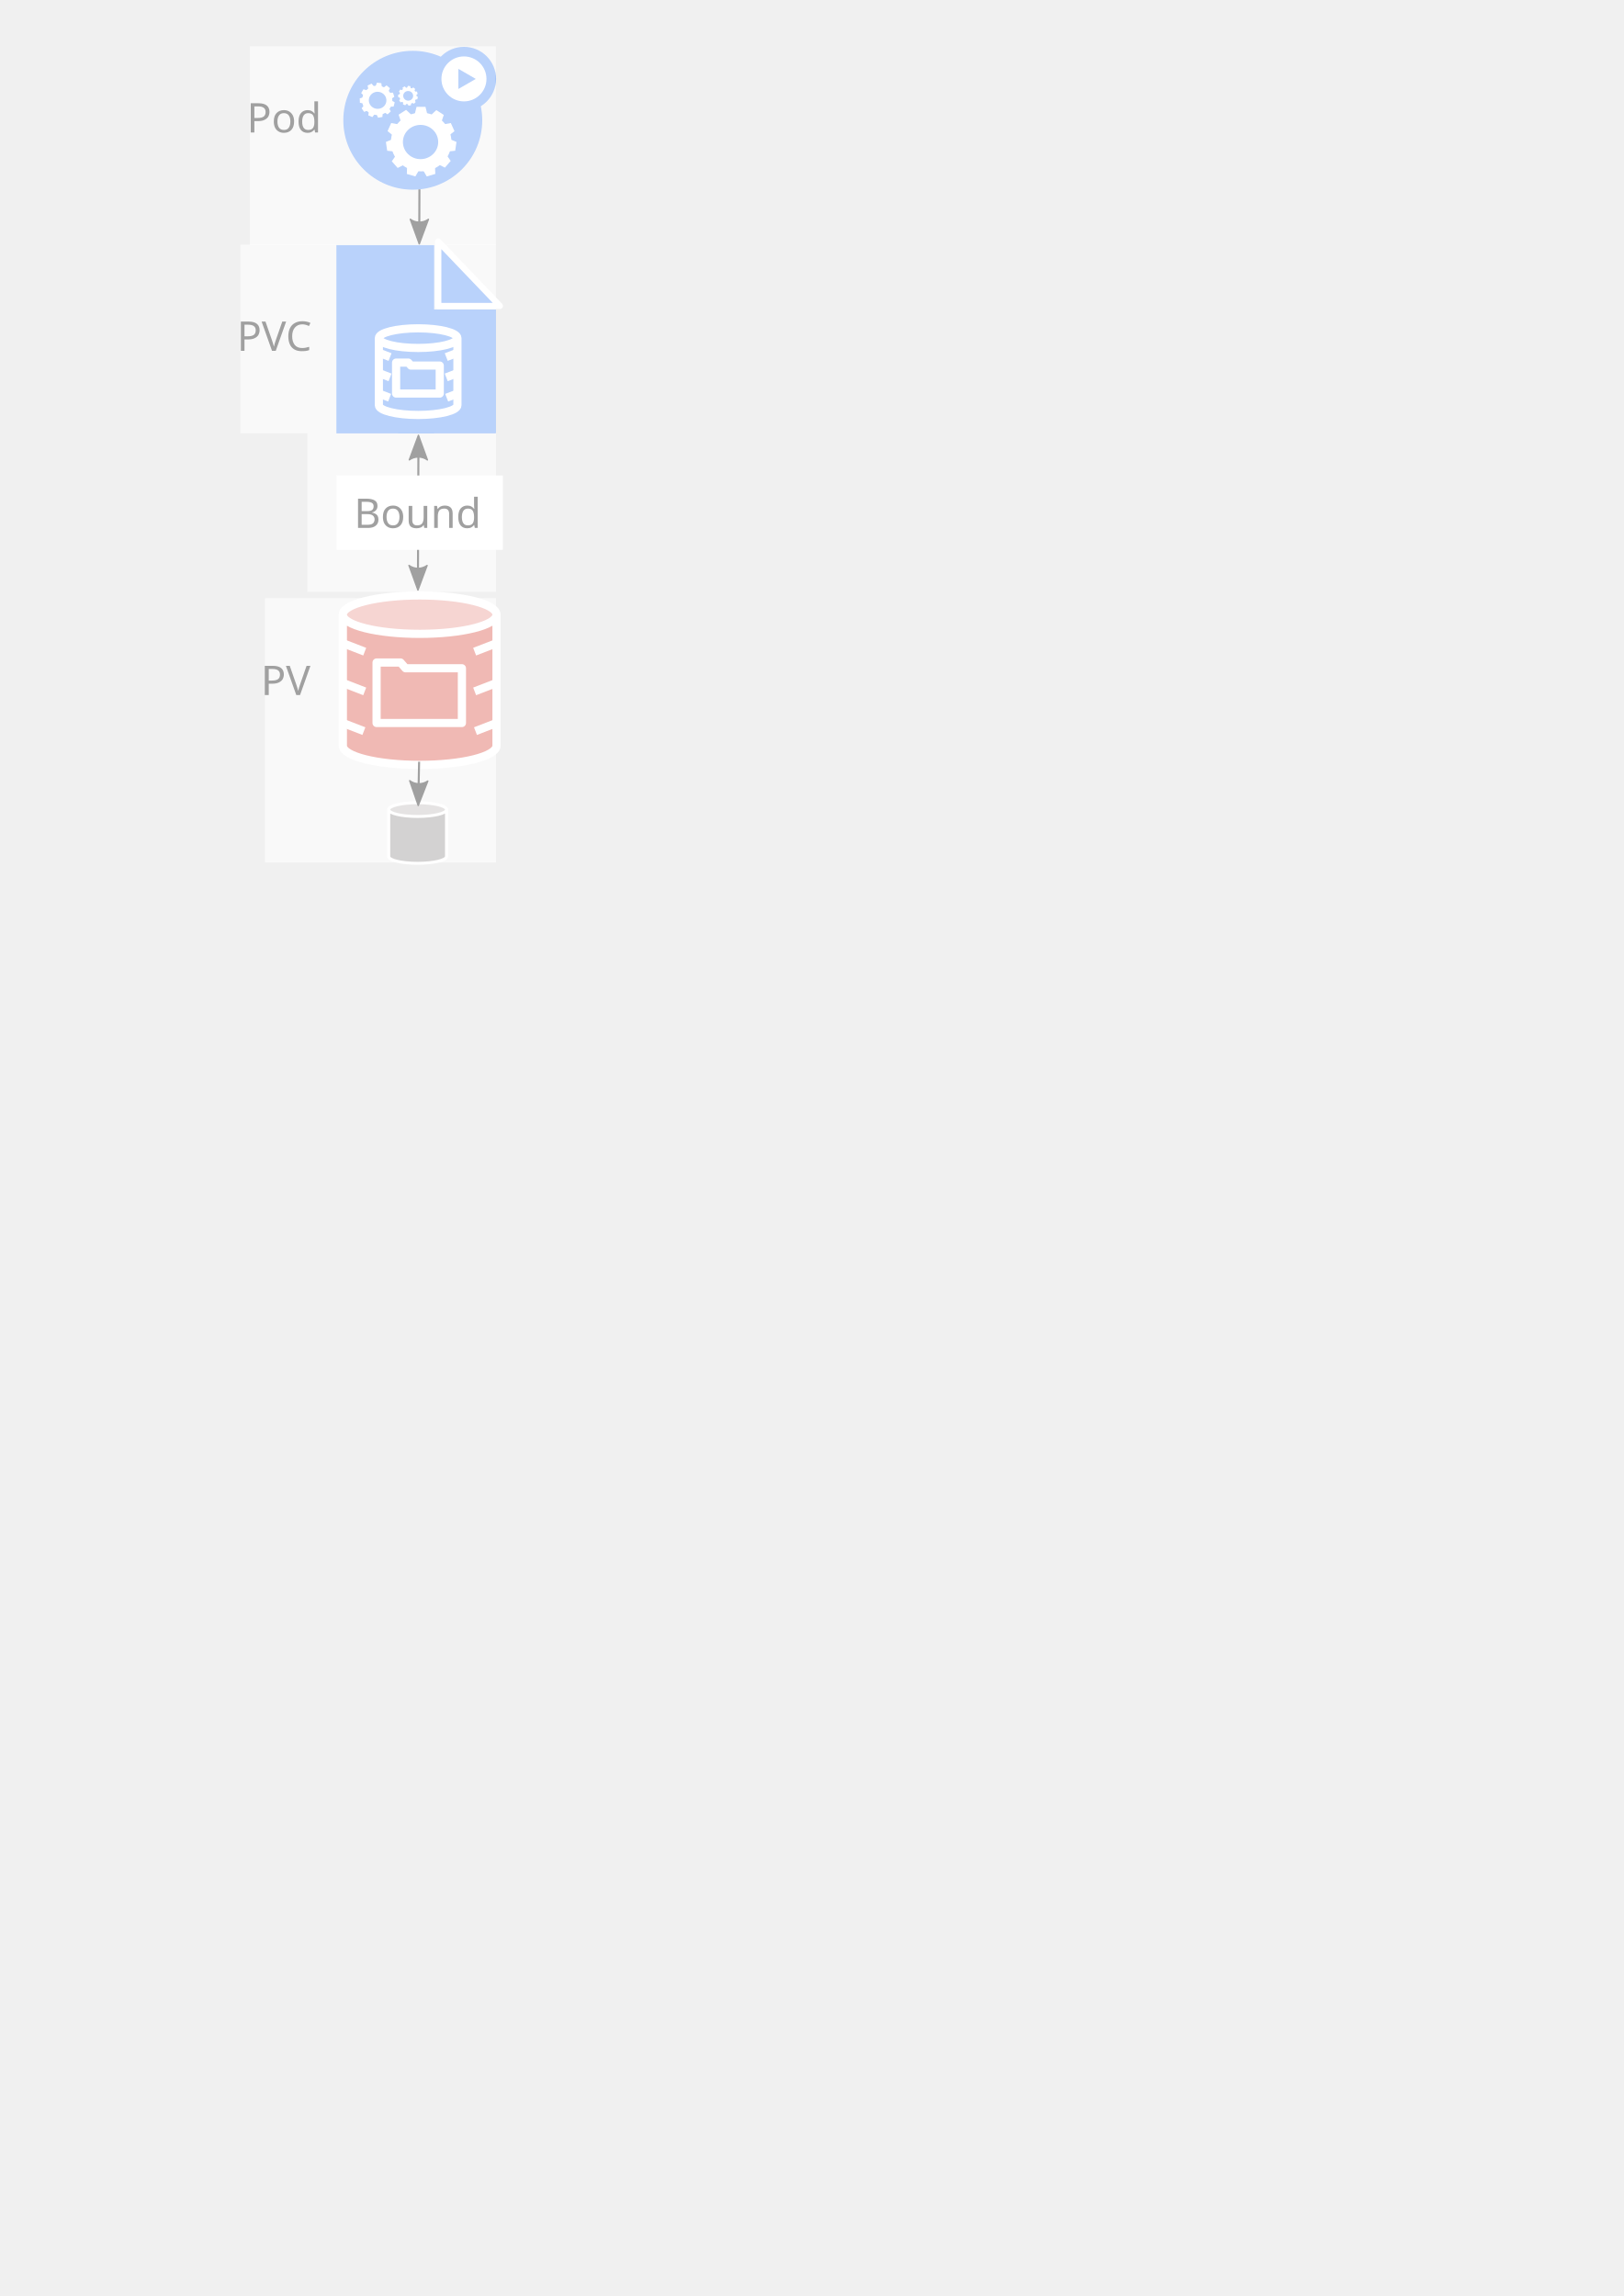
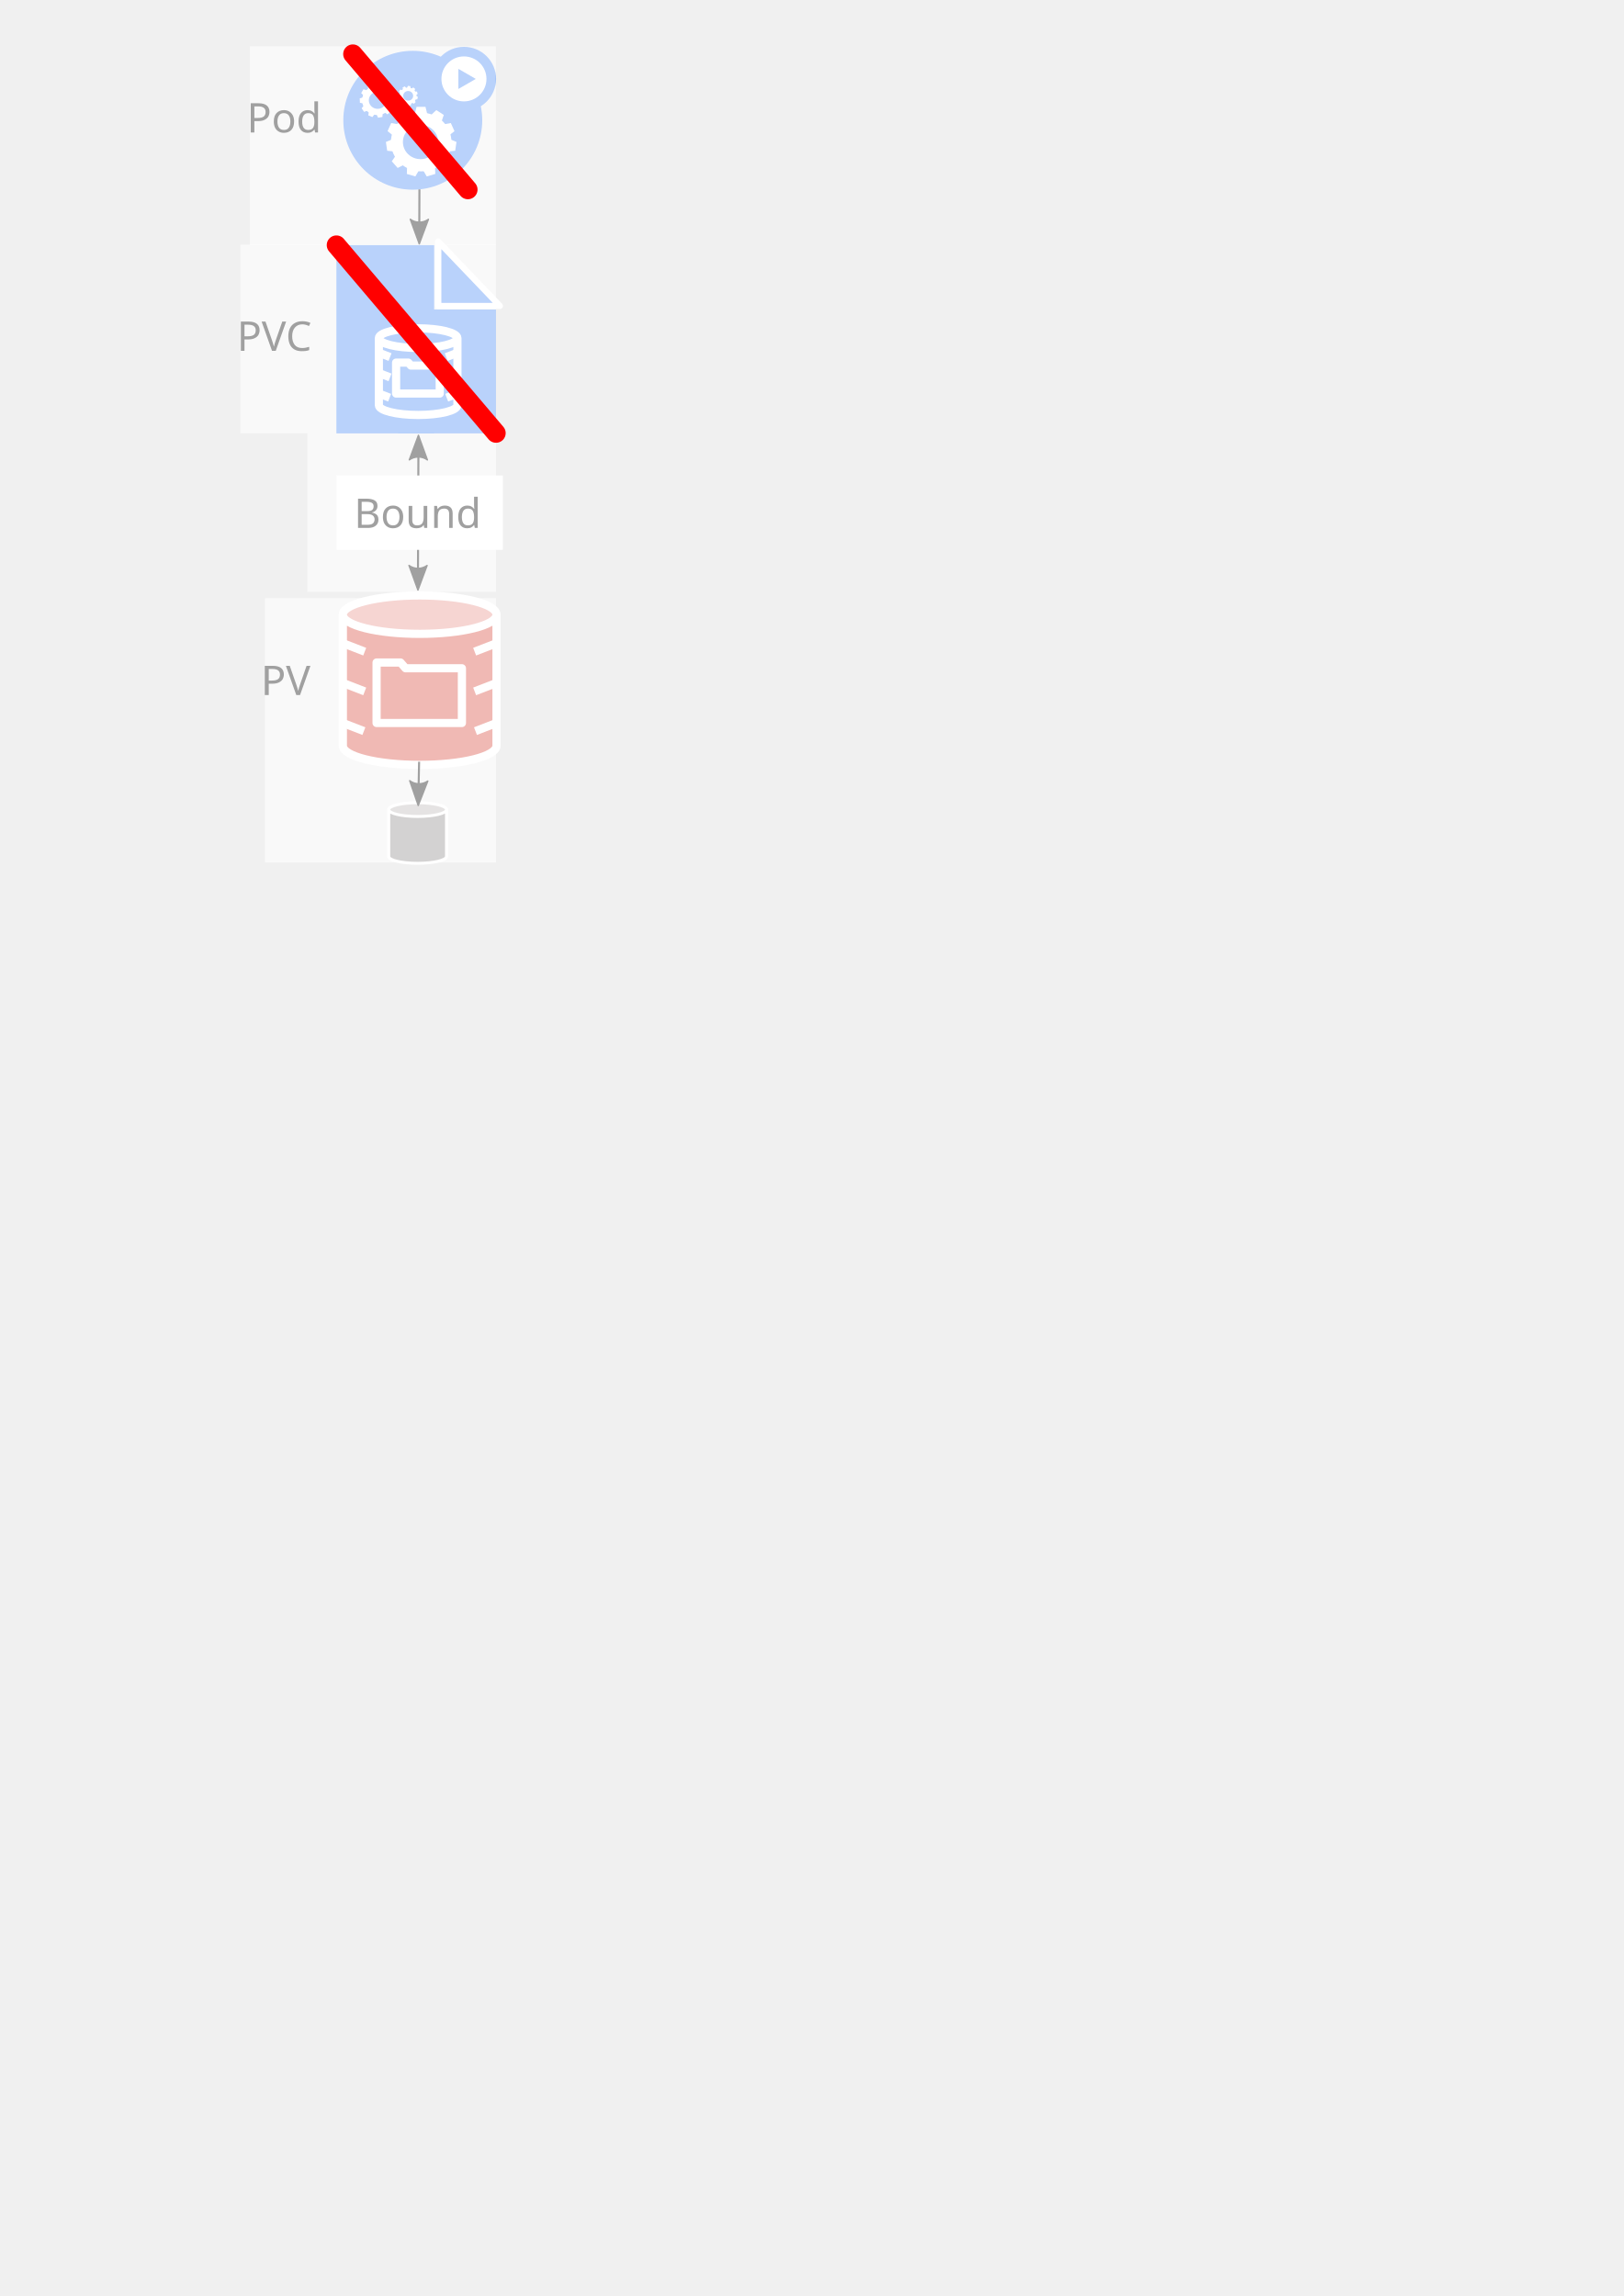
<svg xmlns="http://www.w3.org/2000/svg" width="210mm" height="297mm" viewBox="0 0 210 297" version="1.1" id="svg6016">
  <defs id="defs6010">
    <marker orient="auto" refY="0.0" refX="0.0" id="marker13442" style="overflow:visible;">
      <path id="path13440" style="fill-rule:evenodd;stroke-width:0.625;stroke-linejoin:round;stroke:#000000;stroke-opacity:1;fill:#000000;fill-opacity:1" d="M 8.719,4.034 L -2.207,0.016 L 8.719,-4.002 C 6.973,-1.63 6.983,1.616 8.719,4.034 z " transform="scale(1.1) rotate(180) translate(1,0)" />
    </marker>
    <marker orient="auto" refY="0.0" refX="0.0" id="marker13360" style="overflow:visible">
      <path id="path13358" style="fill-rule:evenodd;stroke-width:0.625;stroke-linejoin:round;stroke:#000000;stroke-opacity:1;fill:#000000;fill-opacity:1" d="M 8.719,4.034 L -2.207,0.016 L 8.719,-4.002 C 6.973,-1.63 6.983,1.616 8.719,4.034 z " transform="scale(1.1) translate(1,0)" />
    </marker>
    <marker orient="auto" refY="0.0" refX="0.0" id="marker9644" style="overflow:visible">
      <path id="path9642" style="fill-rule:evenodd;stroke-width:0.625;stroke-linejoin:round;stroke:#000000;stroke-opacity:1;fill:#000000;fill-opacity:1" d="M 8.719,4.034 L -2.207,0.016 L 8.719,-4.002 C 6.973,-1.63 6.983,1.616 8.719,4.034 z " transform="scale(1.1) translate(1,0)" />
    </marker>
    <marker style="overflow:visible;" id="marker9404" refX="0.0" refY="0.0" orient="auto">
      <path transform="scale(1.1) rotate(180) translate(1,0)" d="M 8.719,4.034 L -2.207,0.016 L 8.719,-4.002 C 6.973,-1.63 6.983,1.616 8.719,4.034 z " style="fill-rule:evenodd;stroke-width:0.625;stroke-linejoin:round;stroke:#000000;stroke-opacity:1;fill:#000000;fill-opacity:1" id="path9402" />
    </marker>
    <marker style="overflow:visible;" id="marker9334" refX="0.0" refY="0.0" orient="auto">
      <path transform="scale(1.1) rotate(180) translate(1,0)" d="M 8.719,4.034 L -2.207,0.016 L 8.719,-4.002 C 6.973,-1.63 6.983,1.616 8.719,4.034 z " style="fill-rule:evenodd;stroke-width:0.625;stroke-linejoin:round;stroke:#000000;stroke-opacity:1;fill:#000000;fill-opacity:1" id="path9332" />
    </marker>
    <marker style="overflow:visible" id="marker9264" refX="0.0" refY="0.0" orient="auto">
      <path transform="scale(1.1) translate(1,0)" d="M 8.719,4.034 L -2.207,0.016 L 8.719,-4.002 C 6.973,-1.63 6.983,1.616 8.719,4.034 z " style="fill-rule:evenodd;stroke-width:0.625;stroke-linejoin:round;stroke:#000000;stroke-opacity:1;fill:#000000;fill-opacity:1" id="path9262" />
    </marker>
    <marker style="overflow:visible" id="marker9212" refX="0.0" refY="0.0" orient="auto">
      <path transform="scale(1.1) translate(1,0)" d="M 8.719,4.034 L -2.207,0.016 L 8.719,-4.002 C 6.973,-1.63 6.983,1.616 8.719,4.034 z " style="fill-rule:evenodd;stroke-width:0.625;stroke-linejoin:round;stroke:#000000;stroke-opacity:1;fill:#000000;fill-opacity:1" id="path9210" />
    </marker>
    <marker orient="auto" refY="0.0" refX="0.0" id="Arrow2Lend" style="overflow:visible;">
      <path id="path6762" style="fill-rule:evenodd;stroke-width:0.625;stroke-linejoin:round;stroke:#000000;stroke-opacity:1;fill:#000000;fill-opacity:1" d="M 8.719,4.034 L -2.207,0.016 L 8.719,-4.002 C 6.973,-1.63 6.983,1.616 8.719,4.034 z " transform="scale(1.1) rotate(180) translate(1,0)" />
    </marker>
    <marker orient="auto" refY="0.0" refX="0.0" id="marker7561" style="overflow:visible">
      <path id="path7559" style="fill-rule:evenodd;stroke-width:0.625;stroke-linejoin:round;stroke:#000000;stroke-opacity:1;fill:#000000;fill-opacity:1" d="M 8.719,4.034 L -2.207,0.016 L 8.719,-4.002 C 6.973,-1.63 6.983,1.616 8.719,4.034 z " transform="scale(1.1) translate(1,0)" />
    </marker>
    <marker orient="auto" refY="0.0" refX="0.0" id="marker7479" style="overflow:visible">
      <path id="path7477" style="fill-rule:evenodd;stroke-width:0.625;stroke-linejoin:round;stroke:#000000;stroke-opacity:1;fill:#000000;fill-opacity:1" d="M 8.719,4.034 L -2.207,0.016 L 8.719,-4.002 C 6.973,-1.63 6.983,1.616 8.719,4.034 z " transform="scale(1.1) translate(1,0)" />
    </marker>
    <marker orient="auto" refY="0.0" refX="0.0" id="Arrow2Lstart" style="overflow:visible">
      <path id="path6759" style="fill-rule:evenodd;stroke-width:0.625;stroke-linejoin:round;stroke:#000000;stroke-opacity:1;fill:#000000;fill-opacity:1" d="M 8.719,4.034 L -2.207,0.016 L 8.719,-4.002 C 6.973,-1.63 6.983,1.616 8.719,4.034 z " transform="scale(1.1) translate(1,0)" />
    </marker>
    <marker orient="auto" refY="0.0" refX="0.0" id="Arrow1Lend" style="overflow:visible;">
      <path id="path6744" d="M 0.0,0.0 L 5.0,-5.0 L -12.5,0.0 L 5.0,5.0 L 0.0,0.0 z " style="fill-rule:evenodd;stroke:#000000;stroke-width:1pt;stroke-opacity:1;fill:#000000;fill-opacity:1" transform="scale(0.8) rotate(180) translate(12.5,0)" />
    </marker>
    <marker orient="auto" refY="0.0" refX="0.0" id="Arrow1Lstart" style="overflow:visible">
      <path id="path6741" d="M 0.0,0.0 L 5.0,-5.0 L -12.5,0.0 L 5.0,5.0 L 0.0,0.0 z " style="fill-rule:evenodd;stroke:#000000;stroke-width:1pt;stroke-opacity:1;fill:#000000;fill-opacity:1" transform="scale(0.8) translate(12.5,0)" />
    </marker>
  </defs>
  <g id="layer1">
    <path style="display:inline;fill:none;fill-rule:evenodd;stroke:#000000;stroke-width:0.265;stroke-linecap:butt;stroke-linejoin:miter;stroke-miterlimit:4;stroke-dasharray:none;stroke-opacity:1;marker-start:url(#marker9264);marker-end:url(#marker9404)" d="m 54.051,75.978 0.071,-19.321" id="path9200" />
    <path style="display:none;fill:none;fill-rule:evenodd;stroke:#000000;stroke-width:0.265;stroke-linecap:butt;stroke-linejoin:miter;stroke-miterlimit:4;stroke-dasharray:none;stroke-opacity:1;marker-start:url(#marker7561);marker-end:url(#Arrow2Lend)" d="M 43.509,49.483 25.046,59.822" id="path6196" />
    <g transform="translate(33.43207,-23.42872)" id="g5654">
      <path id="path4119" d="M 10.077,55.133 H 22.718 V 79.486 H 10.077 Z" style="fill:#4285f4;fill-rule:evenodd;stroke-width:0.265" />
      <path id="path4121" d="M 18.043,63.462 H 30.684 V 79.486 H 18.043 Z" style="fill:#4285f4;fill-rule:evenodd;stroke-width:0.265" />
      <path id="path4123" d="m 23.254,63.003 v -8.33 l 7.967,8.33 z" style="fill:#4285f4;fill-rule:evenodd;stroke-width:0.265" />
      <path id="path4125" d="m 23.254,63.003 v -8.33 l 7.967,8.33 z" style="fill:#4285f4;fill-opacity:1;fill-rule:evenodd;stroke:#ffffff;stroke-width:0.794;stroke-linecap:butt;stroke-linejoin:round" />
      <path id="path4127" d="m 15.567,67.169 v 0 c 0,0.702 2.275,1.27 5.082,1.27 2.807,0 5.082,-0.569 5.082,-1.27 v 8.668 c 0,0.702 -2.275,1.27 -5.082,1.27 -2.807,0 -5.082,-0.569 -5.082,-1.27 z" style="fill:#000000;fill-opacity:0;fill-rule:evenodd;stroke-width:0.265" />
      <path id="path4129" d="m 15.567,67.169 v 0 c 0,-0.702 2.275,-1.27 5.082,-1.27 2.807,0 5.082,0.569 5.082,1.27 v 0 c 0,0.702 -2.275,1.27 -5.082,1.27 -2.807,0 -5.082,-0.569 -5.082,-1.27 z" style="fill:#000000;fill-opacity:0;fill-rule:evenodd;stroke-width:0.265" />
      <path id="path4131" d="m 25.73,67.169 v 0 c 0,0.702 -2.275,1.27 -5.082,1.27 -2.807,0 -5.082,-0.569 -5.082,-1.27 v 0 c 0,-0.702 2.275,-1.27 5.082,-1.27 2.807,0 5.082,0.569 5.082,1.27 v 8.668 c 0,0.702 -2.275,1.27 -5.082,1.27 -2.807,0 -5.082,-0.569 -5.082,-1.27 v -8.668" style="fill:#000000;fill-opacity:0;fill-rule:evenodd;stroke-width:0.265" />
      <path id="path4133" d="m 15.567,67.169 v 0 c 0,-0.702 2.275,-1.27 5.082,-1.27 2.807,0 5.082,0.569 5.082,1.27 v 0 c 0,0.702 -2.275,1.27 -5.082,1.27 -2.807,0 -5.082,-0.569 -5.082,-1.27 z" style="fill:none;fill-opacity:0.4;fill-rule:evenodd;stroke-width:0.265" />
      <path id="path4135" d="m 25.73,67.169 v 0 c 0,0.702 -2.275,1.27 -5.082,1.27 -2.807,0 -5.082,-0.569 -5.082,-1.27 v 0 c 0,-0.702 2.275,-1.27 5.082,-1.27 2.807,0 5.082,0.569 5.082,1.27 v 8.668 c 0,0.702 -2.275,1.27 -5.082,1.27 -2.807,0 -5.082,-0.569 -5.082,-1.27 v -8.668" style="fill:none;fill-rule:evenodd;stroke:#ffffff;stroke-width:1.058;stroke-linecap:butt;stroke-linejoin:round" />
      <path id="path4137" d="m 17.797,70.336 v 4 h 5.645 v -3.62 h -3.728 l -0.331,-0.38 z" style="fill:#000000;fill-opacity:0;fill-rule:evenodd;stroke-width:0.265" />
      <path id="path4139" d="m 17.797,70.336 v 4 h 5.645 v -3.62 h -3.728 l -0.331,-0.38 z" style="fill:none;fill-rule:evenodd;stroke:#ffffff;stroke-width:1.058;stroke-linecap:butt;stroke-linejoin:round" />
      <path id="path4141" d="m 15.622,69.08 1.391,0.538" style="fill:#000000;fill-opacity:0;fill-rule:evenodd;stroke-width:0.265" />
      <path id="path4143" d="m 15.622,69.08 1.391,0.538" style="fill-rule:evenodd;stroke:#ffffff;stroke-width:1.058;stroke-linecap:butt;stroke-linejoin:round" />
      <path id="path4145" d="m 15.622,71.708 1.391,0.538" style="fill:#000000;fill-opacity:0;fill-rule:evenodd;stroke-width:0.265" />
      <path id="path4147" d="m 15.622,71.708 1.391,0.538" style="fill-rule:evenodd;stroke:#ffffff;stroke-width:1.058;stroke-linecap:butt;stroke-linejoin:round" />
      <path id="path4149" d="m 15.567,74.336 1.391,0.538" style="fill:#000000;fill-opacity:0;fill-rule:evenodd;stroke-width:0.265" />
      <path id="path4151" d="m 15.567,74.336 1.391,0.538" style="fill-rule:evenodd;stroke:#ffffff;stroke-width:1.058;stroke-linecap:butt;stroke-linejoin:round" />
      <path id="path4153" d="m 25.674,69.08 -1.391,0.538" style="fill:#000000;fill-opacity:0;fill-rule:evenodd;stroke-width:0.265" />
      <path id="path4155" d="m 25.674,69.08 -1.391,0.538" style="fill-rule:evenodd;stroke:#ffffff;stroke-width:1.058;stroke-linecap:butt;stroke-linejoin:round" />
      <path id="path4157" d="m 25.674,71.708 -1.391,0.538" style="fill:#000000;fill-opacity:0;fill-rule:evenodd;stroke-width:0.265" />
      <path id="path4159" d="m 25.674,71.708 -1.391,0.538" style="fill-rule:evenodd;stroke:#ffffff;stroke-width:1.058;stroke-linecap:butt;stroke-linejoin:round" />
      <path id="path4161" d="M 25.729,74.336 24.339,74.874" style="fill:#000000;fill-opacity:0;fill-rule:evenodd;stroke-width:0.265" />
      <path id="path4163" d="M 25.729,74.336 24.339,74.874" style="fill-rule:evenodd;stroke:#ffffff;stroke-width:1.058;stroke-linecap:butt;stroke-linejoin:round" />
    </g>
    <text id="text8171" y="45.378" x="30.635" style="font-style:normal;font-variant:normal;font-weight:normal;font-stretch:normal;font-size:5.292px;line-height:125%;font-family:Sans;-inkscape-font-specification:'Sans, Normal';font-variant-ligatures:normal;font-variant-caps:normal;font-variant-numeric:normal;font-feature-settings:normal;text-align:start;letter-spacing:0px;word-spacing:0px;writing-mode:lr-tb;text-anchor:start;fill:#000000;fill-opacity:1;stroke:none;stroke-width:0.265px;stroke-linecap:butt;stroke-linejoin:miter;stroke-opacity:1" xml:space="preserve">
      <tspan style="font-style:normal;font-variant:normal;font-weight:normal;font-stretch:normal;font-size:5.292px;font-family:Sans;-inkscape-font-specification:'Sans, Normal';font-variant-ligatures:normal;font-variant-caps:normal;font-variant-numeric:normal;font-feature-settings:normal;text-align:start;writing-mode:lr-tb;text-anchor:start;stroke-width:0.265px" y="45.378" x="30.635" id="tspan8173">PVC</tspan>
    </text>
    <g id="g9913" transform="translate(0.9307082,20.95242)">
      <rect y="40.555" x="42.591" height="9.622" width="21.515" id="rect9484" style="fill:#ffffff;fill-opacity:1;stroke:none;stroke-width:0.265;stroke-miterlimit:4;stroke-dasharray:none;stroke-opacity:1" />
      <text id="text8198" y="47.338" x="44.859" style="font-style:normal;font-variant:normal;font-weight:normal;font-stretch:normal;font-size:5.292px;line-height:125%;font-family:Sans;-inkscape-font-specification:'Sans, Normal';font-variant-ligatures:normal;font-variant-caps:normal;font-variant-numeric:normal;font-feature-settings:normal;text-align:start;letter-spacing:0px;word-spacing:0px;writing-mode:lr-tb;text-anchor:start;fill:#000000;fill-opacity:1;stroke:none;stroke-width:0.265px;stroke-linecap:butt;stroke-linejoin:miter;stroke-opacity:1" xml:space="preserve">
        <tspan style="font-style:normal;font-variant:normal;font-weight:normal;font-stretch:normal;font-size:5.292px;font-family:Sans;-inkscape-font-specification:'Sans, Normal';font-variant-ligatures:normal;font-variant-caps:normal;font-variant-numeric:normal;font-feature-settings:normal;text-align:start;writing-mode:lr-tb;text-anchor:start;stroke-width:0.265px" y="47.338" x="44.859" id="tspan8196">Bound</tspan>
      </text>
    </g>
    <g transform="matrix(0.3764667,0,0,0.3573273,44.87039,71.13681)" id="g8240">
      <path id="path8202" d="m 14.346,94.004 v 0 c 0,1.372 4.449,2.484 9.936,2.484 5.488,0 9.936,-1.112 9.936,-2.484 v 16.95 c 0,1.372 -4.449,2.484 -9.936,2.484 -5.488,0 -9.936,-1.112 -9.936,-2.484 z" style="fill:#8a8585;fill-opacity:1;fill-rule:evenodd;stroke-width:0.265" />
      <path id="path8204" d="m 14.346,94.004 v 0 c 0,-1.372 4.449,-2.484 9.936,-2.484 5.488,0 9.936,1.112 9.936,2.484 v 0 c 0,1.372 -4.449,2.484 -9.936,2.484 -5.488,0 -9.936,-1.112 -9.936,-2.484 z" style="fill:#bab5b4;fill-opacity:1;fill-rule:evenodd;stroke-width:0.265" />
      <path id="path8206" d="m 34.218,94.004 v 0 c 0,1.372 -4.449,2.484 -9.936,2.484 -5.488,0 -9.936,-1.112 -9.936,-2.484 v 0 c 0,-1.372 4.449,-2.484 9.936,-2.484 5.488,0 9.936,1.112 9.936,2.484 v 16.95 c 0,1.372 -4.449,2.484 -9.936,2.484 -5.488,0 -9.936,-1.112 -9.936,-2.484 V 94.004" style="fill:#000000;fill-opacity:0;fill-rule:evenodd;stroke-width:0.265" />
      <path id="path8208" d="m 34.218,94.004 v 0 c 0,1.372 -4.449,2.484 -9.936,2.484 -5.488,0 -9.936,-1.112 -9.936,-2.484 v 0 c 0,-1.372 4.449,-2.484 9.936,-2.484 5.488,0 9.936,1.112 9.936,2.484 v 16.95 c 0,1.372 -4.449,2.484 -9.936,2.484 -5.488,0 -9.936,-1.112 -9.936,-2.484 V 94.004" style="fill:none;fill-rule:evenodd;stroke:#ffffff;stroke-width:1.058;stroke-linecap:butt;stroke-linejoin:round" />
      <path id="path8210" d="m 18.764,100.196 v 7.822 h 11.037 v -7.079 h -7.29 l -0.647,-0.743 z" style="fill:#000000;fill-opacity:0;fill-rule:evenodd;stroke-width:0.265" />
      <path id="path8214" d="m 22.923,97.74 2.719,1.052" style="fill:#000000;fill-opacity:0;fill-rule:evenodd;stroke-width:0.265" />
      <path id="path8218" d="m 22.923,102.879 2.719,1.052" style="fill:#000000;fill-opacity:0;fill-rule:evenodd;stroke-width:0.265" />
      <path id="path8222" d="m 22.923,108.017 2.719,1.052" style="fill:#000000;fill-opacity:0;fill-rule:evenodd;stroke-width:0.265" />
      <path id="path8226" d="m 25.642,97.74 -2.719,1.052" style="fill:#000000;fill-opacity:0;fill-rule:evenodd;stroke-width:0.265" />
      <path id="path8230" d="m 25.642,102.879 -2.719,1.052" style="fill:#000000;fill-opacity:0;fill-rule:evenodd;stroke-width:0.265" />
      <path id="path8234" d="m 25.642,108.017 -2.719,1.052" style="fill:#000000;fill-opacity:0;fill-rule:evenodd;stroke-width:0.265" />
      <path id="path8238" d="m 18.328,97.135 h 11.908 v 8.75 h -11.908 z" style="fill:#000000;fill-opacity:0;fill-rule:evenodd;stroke-width:0.265" />
    </g>
    <g id="g8351" transform="translate(29.23316,25.74661)">
      <g transform="translate(0.3909605,-40.24214)" id="g5725">
        <path id="path5685" d="m 14.719,94.004 v 0 c 0,1.372 4.449,2.484 9.936,2.484 5.488,0 9.936,-1.112 9.936,-2.484 v 16.95 c 0,1.372 -4.449,2.484 -9.936,2.484 -5.488,0 -9.936,-1.112 -9.936,-2.484 z" style="fill:#d84437;fill-rule:evenodd;stroke-width:0.265" />
        <path id="path5687" d="m 14.719,94.004 v 0 c 0,-1.372 4.449,-2.484 9.936,-2.484 5.488,0 9.936,1.112 9.936,2.484 v 0 c 0,1.372 -4.449,2.484 -9.936,2.484 -5.488,0 -9.936,-1.112 -9.936,-2.484 z" style="fill:#e78e87;fill-rule:evenodd;stroke-width:0.265" />
        <path id="path5689" d="m 34.591,94.004 v 0 c 0,1.372 -4.449,2.484 -9.936,2.484 -5.488,0 -9.936,-1.112 -9.936,-2.484 v 0 c 0,-1.372 4.449,-2.484 9.936,-2.484 5.488,0 9.936,1.112 9.936,2.484 v 16.95 c 0,1.372 -4.449,2.484 -9.936,2.484 -5.488,0 -9.936,-1.112 -9.936,-2.484 V 94.004" style="fill:#000000;fill-opacity:0;fill-rule:evenodd;stroke-width:0.265" />
        <path id="path5691" d="m 34.591,94.004 v 0 c 0,1.372 -4.449,2.484 -9.936,2.484 -5.488,0 -9.936,-1.112 -9.936,-2.484 v 0 c 0,-1.372 4.449,-2.484 9.936,-2.484 5.488,0 9.936,1.112 9.936,2.484 v 16.95 c 0,1.372 -4.449,2.484 -9.936,2.484 -5.488,0 -9.936,-1.112 -9.936,-2.484 V 94.004" style="fill:none;fill-rule:evenodd;stroke:#ffffff;stroke-width:1.058;stroke-linecap:butt;stroke-linejoin:round" />
        <path id="path5693" d="m 19.08,100.196 v 7.822 h 11.037 v -7.079 h -7.29 l -0.647,-0.743 z" style="fill:#000000;fill-opacity:0;fill-rule:evenodd;stroke-width:0.265" />
        <path id="path5695" d="m 19.08,100.196 v 7.822 h 11.037 v -7.079 h -7.29 l -0.647,-0.743 z" style="fill:none;fill-rule:evenodd;stroke:#ffffff;stroke-width:1.058;stroke-linecap:butt;stroke-linejoin:round" />
        <path id="path5697" d="m 14.827,97.74 2.719,1.052" style="fill:#000000;fill-opacity:0;fill-rule:evenodd;stroke-width:0.265" />
        <path id="path5699" d="m 14.827,97.74 2.719,1.052" style="fill-rule:evenodd;stroke:#ffffff;stroke-width:1.058;stroke-linecap:butt;stroke-linejoin:round" />
        <path id="path5701" d="m 14.827,102.879 2.719,1.052" style="fill:#000000;fill-opacity:0;fill-rule:evenodd;stroke-width:0.265" />
        <path id="path5703" d="m 14.827,102.879 2.719,1.052" style="fill-rule:evenodd;stroke:#ffffff;stroke-width:1.058;stroke-linecap:butt;stroke-linejoin:round" />
        <path id="path5705" d="m 14.719,108.017 2.719,1.052" style="fill:#000000;fill-opacity:0;fill-rule:evenodd;stroke-width:0.265" />
        <path id="path5707" d="m 14.719,108.017 2.719,1.052" style="fill-rule:evenodd;stroke:#ffffff;stroke-width:1.058;stroke-linecap:butt;stroke-linejoin:round" />
        <path id="path5709" d="m 34.482,97.74 -2.719,1.052" style="fill:#000000;fill-opacity:0;fill-rule:evenodd;stroke-width:0.265" />
        <path id="path5711" d="m 34.482,97.74 -2.719,1.052" style="fill-rule:evenodd;stroke:#ffffff;stroke-width:1.058;stroke-linecap:butt;stroke-linejoin:round" />
        <path id="path5713" d="m 34.482,102.879 -2.719,1.052" style="fill:#000000;fill-opacity:0;fill-rule:evenodd;stroke-width:0.265" />
        <path id="path5715" d="m 34.482,102.879 -2.719,1.052" style="fill-rule:evenodd;stroke:#ffffff;stroke-width:1.058;stroke-linecap:butt;stroke-linejoin:round" />
        <path id="path5717" d="m 34.59,108.017 -2.719,1.052" style="fill:#000000;fill-opacity:0;fill-rule:evenodd;stroke-width:0.265" />
        <path id="path5719" d="m 34.59,108.017 -2.719,1.052" style="fill-rule:evenodd;stroke:#ffffff;stroke-width:1.058;stroke-linecap:butt;stroke-linejoin:round" />
        <path id="path5721" d="m 19.382,97.135 h 11.908 v 8.75 h -11.908 z" style="fill:#000000;fill-opacity:0;fill-rule:evenodd;stroke-width:0.265" />
      </g>
    </g>
    <text id="text8167" y="89.912" x="33.773" style="font-style:normal;font-variant:normal;font-weight:normal;font-stretch:normal;font-size:5.292px;line-height:125%;font-family:Sans;-inkscape-font-specification:'Sans, Normal';font-variant-ligatures:normal;font-variant-caps:normal;font-variant-numeric:normal;font-feature-settings:normal;text-align:start;letter-spacing:0px;word-spacing:0px;writing-mode:lr-tb;text-anchor:start;fill:#000000;fill-opacity:1;stroke:none;stroke-width:0.265px;stroke-linecap:butt;stroke-linejoin:miter;stroke-opacity:1" xml:space="preserve">
      <tspan style="font-style:normal;font-variant:normal;font-weight:normal;font-stretch:normal;font-size:5.292px;font-family:Sans;-inkscape-font-specification:'Sans, Normal';font-variant-ligatures:normal;font-variant-caps:normal;font-variant-numeric:normal;font-feature-settings:normal;text-align:start;writing-mode:lr-tb;text-anchor:start;stroke-width:0.265px" y="89.912" x="33.773" id="tspan8165">PV</tspan>
    </text>
    <path style="display:inline;fill:none;fill-rule:evenodd;stroke:#000000;stroke-width:0.265;stroke-linecap:butt;stroke-linejoin:miter;stroke-miterlimit:4;stroke-dasharray:none;stroke-opacity:1;marker-start:url(#marker9644)" d="m 54.094,103.84 0.111,-5.299" id="path9202" />
    <g id="g4497" transform="matrix(0.568365,0,0,0.568365,38.78461,-2.359374)">
      <path id="path4033" d="m 9.882,31.521 v 0 c 0,-8.727 7.077,-15.802 15.806,-15.802 v 0 c 4.192,0 8.213,1.665 11.177,4.628 2.964,2.963 4.63,6.983 4.63,11.173 v 0 c 0,8.727 -7.077,15.802 -15.806,15.802 v 0 c -8.73,0 -15.806,-7.075 -15.806,-15.802 z" style="fill:#4285f4;fill-rule:evenodd;stroke-width:0.265" />
      <path id="path4035" d="m 30.029,22.111 v 0 c 0,-4.031 3.271,-7.3 7.306,-7.3 v 0 c 1.938,0 3.796,0.769 5.166,2.138 1.37,1.369 2.14,3.226 2.14,5.162 v 0 c 0,4.031 -3.271,7.3 -7.306,7.3 v 0 c -4.035,0 -7.306,-3.268 -7.306,-7.3 z" style="fill:#4285f4;fill-rule:evenodd;stroke-width:0.265" />
      <path id="path4037" d="m 32.211,22.111 v 0 c 0,-2.827 2.294,-5.118 5.124,-5.118 v 0 c 1.359,0 2.662,0.539 3.623,1.499 0.961,0.96 1.501,2.262 1.501,3.619 v 0 c 0,2.827 -2.294,5.118 -5.124,5.118 v 0 c -2.83,0 -5.124,-2.292 -5.124,-5.118 z" style="fill:#ffffff;fill-rule:evenodd;stroke-width:0.265" />
      <path id="path4039" d="m 36.073,19.828 3.95,2.283 -3.95,2.283 z" style="fill:#4285f4;fill-rule:evenodd;stroke-width:0.265" />
      <path id="path4041" d="m 17.093,24.135 0.438,-1.169 1.005,0.114 0.164,1.238 z" style="fill:#ffffff;fill-rule:evenodd;stroke-width:0.265" />
      <path id="path4043" d="m 17.281,29.8 0.505,1.142 0.997,-0.172 0.091,-1.245 z" style="fill:#ffffff;fill-rule:evenodd;stroke-width:0.265" />
      <path id="path4045" d="m 17.25,29.793 -0.745,1.001 -0.933,-0.386 0.186,-1.233 z" style="fill:#ffffff;fill-rule:evenodd;stroke-width:0.265" />
      <path id="path4047" d="m 18.715,24.331 1.001,-0.745 0.782,0.639 -0.533,1.128 z" style="fill:#ffffff;fill-rule:evenodd;stroke-width:0.265" />
      <path id="path4049" d="m 15.789,29.179 -1.173,0.437 -0.576,-0.83 0.827,-0.934 z" style="fill:#ffffff;fill-rule:evenodd;stroke-width:0.265" />
      <path id="path4051" d="m 15.672,24.837 -0.266,-1.218 0.905,-0.448 0.809,0.95 z" style="fill:#ffffff;fill-rule:evenodd;stroke-width:0.265" />
      <path id="path4053" d="m 18.898,29.5 1.048,0.683 0.743,-0.685 -0.602,-1.094 z" style="fill:#ffffff;fill-rule:evenodd;stroke-width:0.265" />
      <path id="path4055" d="m 14.878,27.805 -1.221,-0.265 -0.033,-1.011 1.202,-0.341 z" style="fill:#ffffff;fill-rule:evenodd;stroke-width:0.265" />
      <path id="path4057" d="m 14.836,26.219 -0.887,-0.885 0.516,-0.868 1.198,0.363 z" style="fill:#ffffff;fill-rule:evenodd;stroke-width:0.265" />
      <path id="path4059" d="m 20.073,28.396 1.25,0.016 0.259,-0.977 -1.095,-0.601 z" style="fill:#ffffff;fill-rule:evenodd;stroke-width:0.265" />
      <path id="path4061" d="m 20.431,26.854 1.063,-0.663 -0.308,-0.961 -1.249,0.085 z" style="fill:#ffffff;fill-rule:evenodd;stroke-width:0.265" />
      <path id="path4063" d="m 14.187,26.602 v 0 c 0.208,-1.829 1.905,-3.139 3.791,-2.924 v 0 c 0.906,0.103 1.735,0.551 2.304,1.244 0.57,0.694 0.834,1.577 0.734,2.456 v 0 c -0.208,1.829 -1.905,3.139 -3.791,2.924 v 0 c -1.886,-0.214 -3.246,-1.871 -3.038,-3.7 z" style="fill:#ffffff;fill-rule:evenodd;stroke-width:0.265" />
      <path id="path4065" d="m 15.699,26.756 v 0 c 0.121,-1.066 1.11,-1.829 2.209,-1.704 v 0 c 0.528,0.06 1.01,0.321 1.342,0.725 0.332,0.404 0.486,0.919 0.427,1.431 v 0 c -0.121,1.066 -1.11,1.829 -2.209,1.704 v 0 c -1.099,-0.125 -1.891,-1.09 -1.77,-2.156 z" style="fill:#4285f4;fill-rule:evenodd;stroke-width:0.265" />
      <path id="path4067" d="m 24.319,24.353 0.248,-0.661 0.568,0.065 0.093,0.7 z" style="fill:#ffffff;fill-rule:evenodd;stroke-width:0.265" />
      <path id="path4069" d="m 24.424,27.556 0.286,0.646 0.564,-0.097 0.052,-0.704 z" style="fill:#ffffff;fill-rule:evenodd;stroke-width:0.265" />
      <path id="path4071" d="m 24.407,27.552 -0.421,0.566 -0.528,-0.219 0.105,-0.697 z" style="fill:#ffffff;fill-rule:evenodd;stroke-width:0.265" />
      <path id="path4073" d="m 25.236,24.464 0.566,-0.421 0.442,0.362 -0.302,0.638 z" style="fill:#ffffff;fill-rule:evenodd;stroke-width:0.265" />
      <path id="path4075" d="m 23.581,27.204 -0.663,0.247 -0.326,-0.469 0.468,-0.528 z" style="fill:#ffffff;fill-rule:evenodd;stroke-width:0.265" />
      <path id="path4077" d="m 23.516,24.749 -0.15,-0.689 0.512,-0.253 0.457,0.537 z" style="fill:#ffffff;fill-rule:evenodd;stroke-width:0.265" />
      <path id="path4079" d="m 25.339,27.387 0.592,0.386 0.42,-0.387 -0.34,-0.619 z" style="fill:#ffffff;fill-rule:evenodd;stroke-width:0.265" />
      <path id="path4081" d="m 23.066,26.428 -0.691,-0.15 -0.019,-0.571 0.68,-0.192 z" style="fill:#ffffff;fill-rule:evenodd;stroke-width:0.265" />
      <path id="path4083" d="m 23.042,25.531 -0.502,-0.501 0.292,-0.491 0.677,0.205 z" style="fill:#ffffff;fill-rule:evenodd;stroke-width:0.265" />
      <path id="path4085" d="m 26.004,26.762 0.707,0.009 0.147,-0.553 -0.619,-0.34 z" style="fill:#ffffff;fill-rule:evenodd;stroke-width:0.265" />
      <path id="path4087" d="m 26.207,25.891 0.601,-0.375 -0.174,-0.544 -0.706,0.048 z" style="fill:#ffffff;fill-rule:evenodd;stroke-width:0.265" />
      <path id="path4089" d="m 22.675,25.747 v 0 c 0.118,-1.034 1.078,-1.774 2.144,-1.653 v 0 c 0.512,0.058 0.981,0.311 1.303,0.704 0.322,0.392 0.471,0.892 0.415,1.389 v 0 c -0.118,1.034 -1.078,1.774 -2.144,1.653 v 0 c -1.066,-0.121 -1.835,-1.058 -1.718,-2.093 z" style="fill:#ffffff;fill-rule:evenodd;stroke-width:0.265" />
      <path id="path4091" d="m 23.52,25.835 v 0 c 0.069,-0.603 0.628,-1.034 1.249,-0.963 v 0 c 0.298,0.034 0.571,0.181 0.759,0.41 0.188,0.229 0.275,0.52 0.242,0.809 v 0 c -0.069,0.603 -0.628,1.034 -1.249,0.963 v 0 c -0.621,-0.071 -1.069,-0.617 -1.001,-1.219 z" style="fill:#4285f4;fill-rule:evenodd;stroke-width:0.265" />
      <path id="path4093" d="m 25.946,30.897 0.607,-2.429 h 2.028 l 0.607,2.429 z" style="fill:#ffffff;fill-rule:evenodd;stroke-width:0.265" />
      <path id="path4095" d="m 27.602,42.145 1.266,2.161 1.947,-0.569 -0.1,-2.502 z" style="fill:#ffffff;fill-rule:evenodd;stroke-width:0.265" />
      <path id="path4097" d="m 27.539,42.137 -1.258,2.164 -1.946,-0.559 0.091,-2.499 z" style="fill:#ffffff;fill-rule:evenodd;stroke-width:0.265" />
      <path id="path4099" d="m 29.22,30.921 1.827,-1.71 1.702,1.097 -0.806,2.368 z" style="fill:#ffffff;fill-rule:evenodd;stroke-width:0.265" />
      <path id="path4101" d="m 24.489,41.244 -2.237,1.135 -1.336,-1.523 1.436,-2.049 z" style="fill:#ffffff;fill-rule:evenodd;stroke-width:0.265" />
      <path id="path4103" d="m 23.273,32.618 -0.806,-2.368 1.702,-1.097 1.827,1.71 z" style="fill:#ffffff;fill-rule:evenodd;stroke-width:0.265" />
      <path id="path4105" d="m 30.756,41.181 2.242,1.124 1.326,-1.534 -1.447,-2.044 z" style="fill:#ffffff;fill-rule:evenodd;stroke-width:0.265" />
      <path id="path4107" d="M 22.362,38.714 19.868,38.462 19.573,36.455 21.891,35.505 Z" style="fill:#ffffff;fill-rule:evenodd;stroke-width:0.265" />
      <path id="path4109" d="m 21.919,35.561 -1.968,-1.563 0.832,-1.846 2.469,0.452 z" style="fill:#ffffff;fill-rule:evenodd;stroke-width:0.265" />
      <path id="path4111" d="m 32.847,38.714 2.494,-0.252 0.295,-2.007 -2.317,-0.951 z" style="fill:#ffffff;fill-rule:evenodd;stroke-width:0.265" />
      <path id="path4113" d="m 33.212,35.561 1.968,-1.563 -0.832,-1.846 -2.469,0.452 z" style="fill:#ffffff;fill-rule:evenodd;stroke-width:0.265" />
      <path id="path4115" d="m 20.713,36.472 v 0 c 0,-3.693 3.085,-6.686 6.891,-6.686 v 0 c 1.828,0 3.581,0.704 4.873,1.958 1.292,1.254 2.018,2.955 2.018,4.728 v 0 c 0,3.693 -3.085,6.686 -6.891,6.686 v 0 c -3.806,0 -6.891,-2.994 -6.891,-6.686 z" style="fill:#ffffff;fill-rule:evenodd;stroke-width:0.265" />
      <path id="path4117" d="m 23.446,36.473 v 0 c 0,-2.151 1.797,-3.896 4.015,-3.896 v 0 c 1.065,0 2.086,0.41 2.839,1.141 0.753,0.731 1.176,1.721 1.176,2.755 v 0 c 0,2.151 -1.797,3.896 -4.015,3.896 v 0 c -2.217,0 -4.015,-1.744 -4.015,-3.896 z" style="fill:#4285f4;fill-rule:evenodd;stroke-width:0.265" />
    </g>
    <text xml:space="preserve" style="font-style:normal;font-variant:normal;font-weight:normal;font-stretch:normal;font-size:5.292px;line-height:125%;font-family:Sans;-inkscape-font-specification:'Sans, Normal';font-variant-ligatures:normal;font-variant-caps:normal;font-variant-numeric:normal;font-feature-settings:normal;text-align:start;letter-spacing:0px;word-spacing:0px;writing-mode:lr-tb;text-anchor:start;fill:#000000;fill-opacity:1;stroke:none;stroke-width:0.265px;stroke-linecap:butt;stroke-linejoin:miter;stroke-opacity:1" x="31.915" y="17.137" id="text8171-6">
      <tspan id="tspan8173-0" x="31.915" y="17.137" style="font-style:normal;font-variant:normal;font-weight:normal;font-stretch:normal;font-size:5.292px;font-family:Sans;-inkscape-font-specification:'Sans, Normal';font-variant-ligatures:normal;font-variant-caps:normal;font-variant-numeric:normal;font-feature-settings:normal;text-align:start;writing-mode:lr-tb;text-anchor:start;stroke-width:0.265px">Pod</tspan>
    </text>
    <path id="object1" d="m 54.222,31.2 0.024,-6.704" style="display:inline;fill:none;fill-rule:evenodd;stroke:#000000;stroke-width:0.265;stroke-linecap:butt;stroke-linejoin:miter;stroke-miterlimit:4;stroke-dasharray:none;stroke-opacity:1;marker-start:url(#marker13360)" />
  </g>
  <g id="layer2" style="display:inline">
    <rect style="fill:#ffffff;fill-opacity:0.627;stroke:none;stroke-width:0.571;stroke-miterlimit:4;stroke-dasharray:none;stroke-opacity:1" id="shadow2" width="29.876" height="34.188" x="34.275" y="77.38" />
  </g>
  <g id="layer3" style="display:inline">
    <rect style="fill:#ffffff;fill-opacity:0.627;stroke:none;stroke-width:0.507;stroke-miterlimit:4;stroke-dasharray:none;stroke-opacity:1" id="shadow3" width="33.042" height="24.401" x="31.087" y="31.645" />
  </g>
  <g id="layer4" style="display:inline">
    <rect style="fill:#ffffff;fill-opacity:0.627;stroke:none;stroke-width:0.511;stroke-miterlimit:4;stroke-dasharray:none;stroke-opacity:1" id="shadow4" width="31.813" height="25.718" x="32.321" y="5.985" />
  </g>
  <g id="layer5" style="display:inline">
    <rect style="fill:#ffffff;fill-opacity:0.627;stroke:none;stroke-width:0.4;stroke-miterlimit:4;stroke-dasharray:none;stroke-opacity:1" id="shadow5" width="24.395" height="20.537" x="39.756" y="56.025" />
  </g>
+   <g id="layer6" style="display:inline">
+     <path style="fill:none;fill-rule:evenodd;stroke:#ff0000;stroke-width:2.5;stroke-linecap:round;stroke-linejoin:miter;stroke-miterlimit:4;stroke-dasharray:none;stroke-opacity:1" d="M 43.509,31.704 64.151,56.025" id="path413" />
+     <path id="path1378" d="M 45.636,6.994 60.512,24.522" style="fill:none;fill-rule:evenodd;stroke:#ff0000;stroke-width:2.5;stroke-linecap:round;stroke-linejoin:miter;stroke-miterlimit:4;stroke-dasharray:none;stroke-opacity:1" />
+   </g>
</svg>
